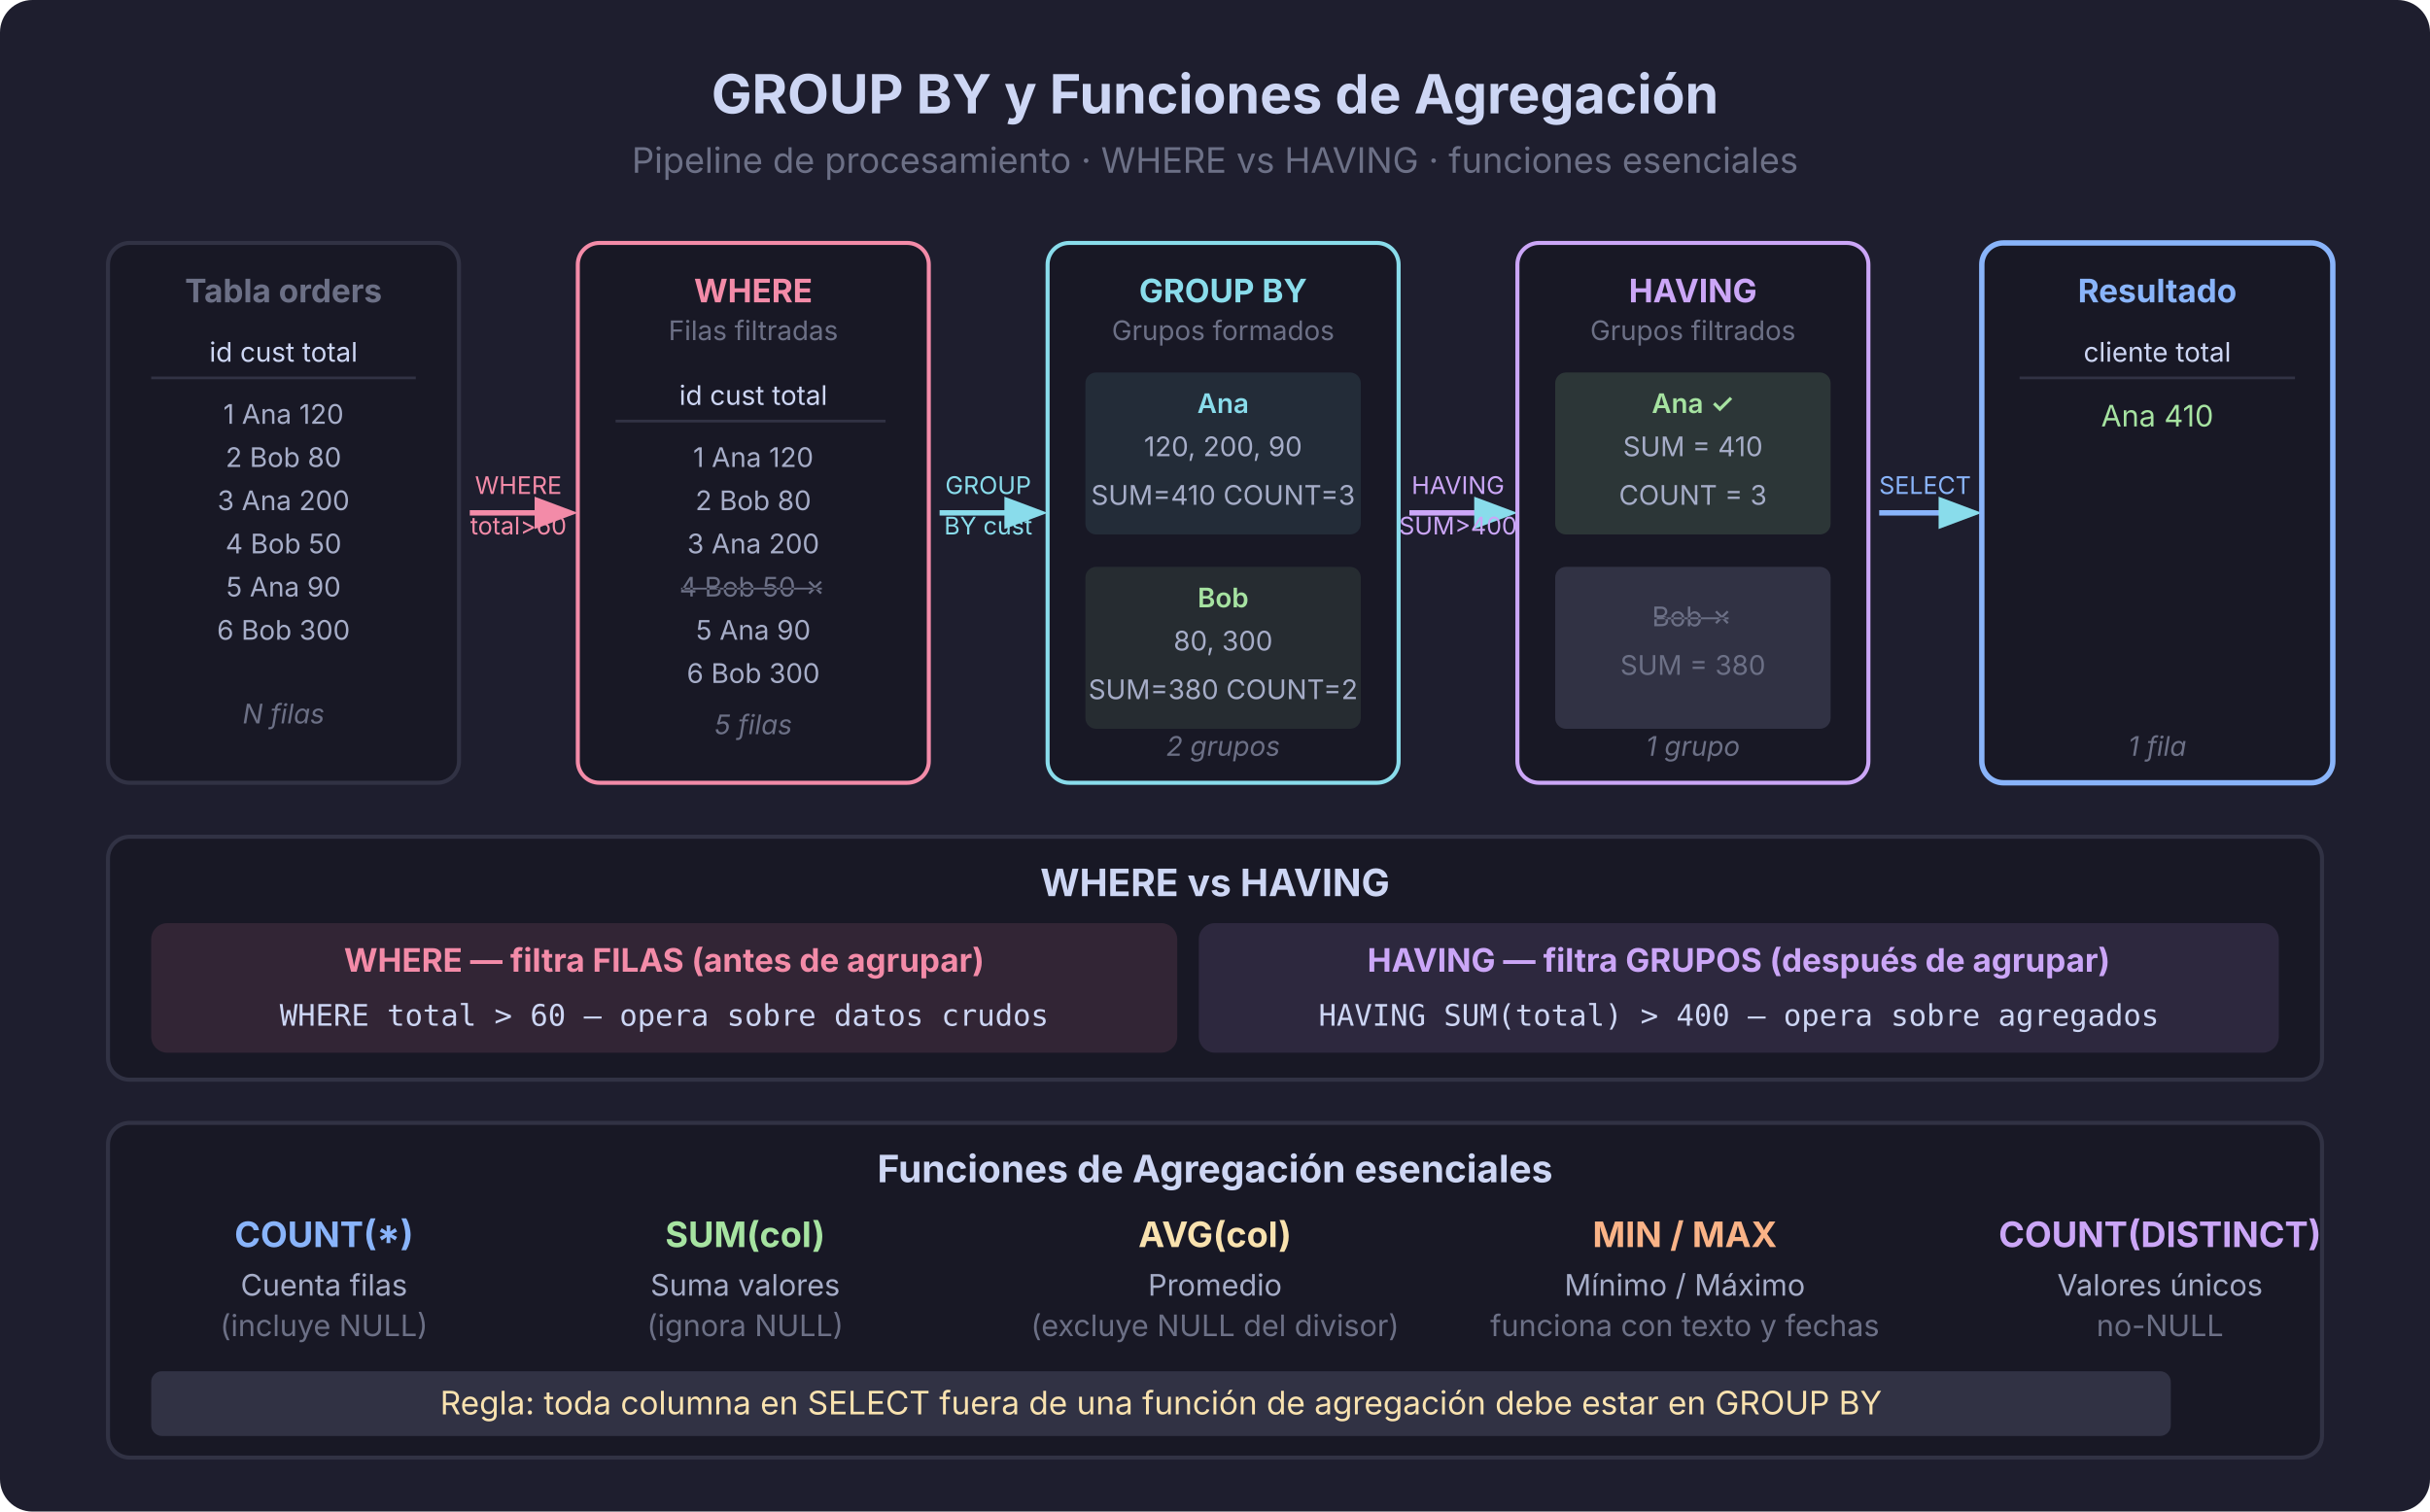
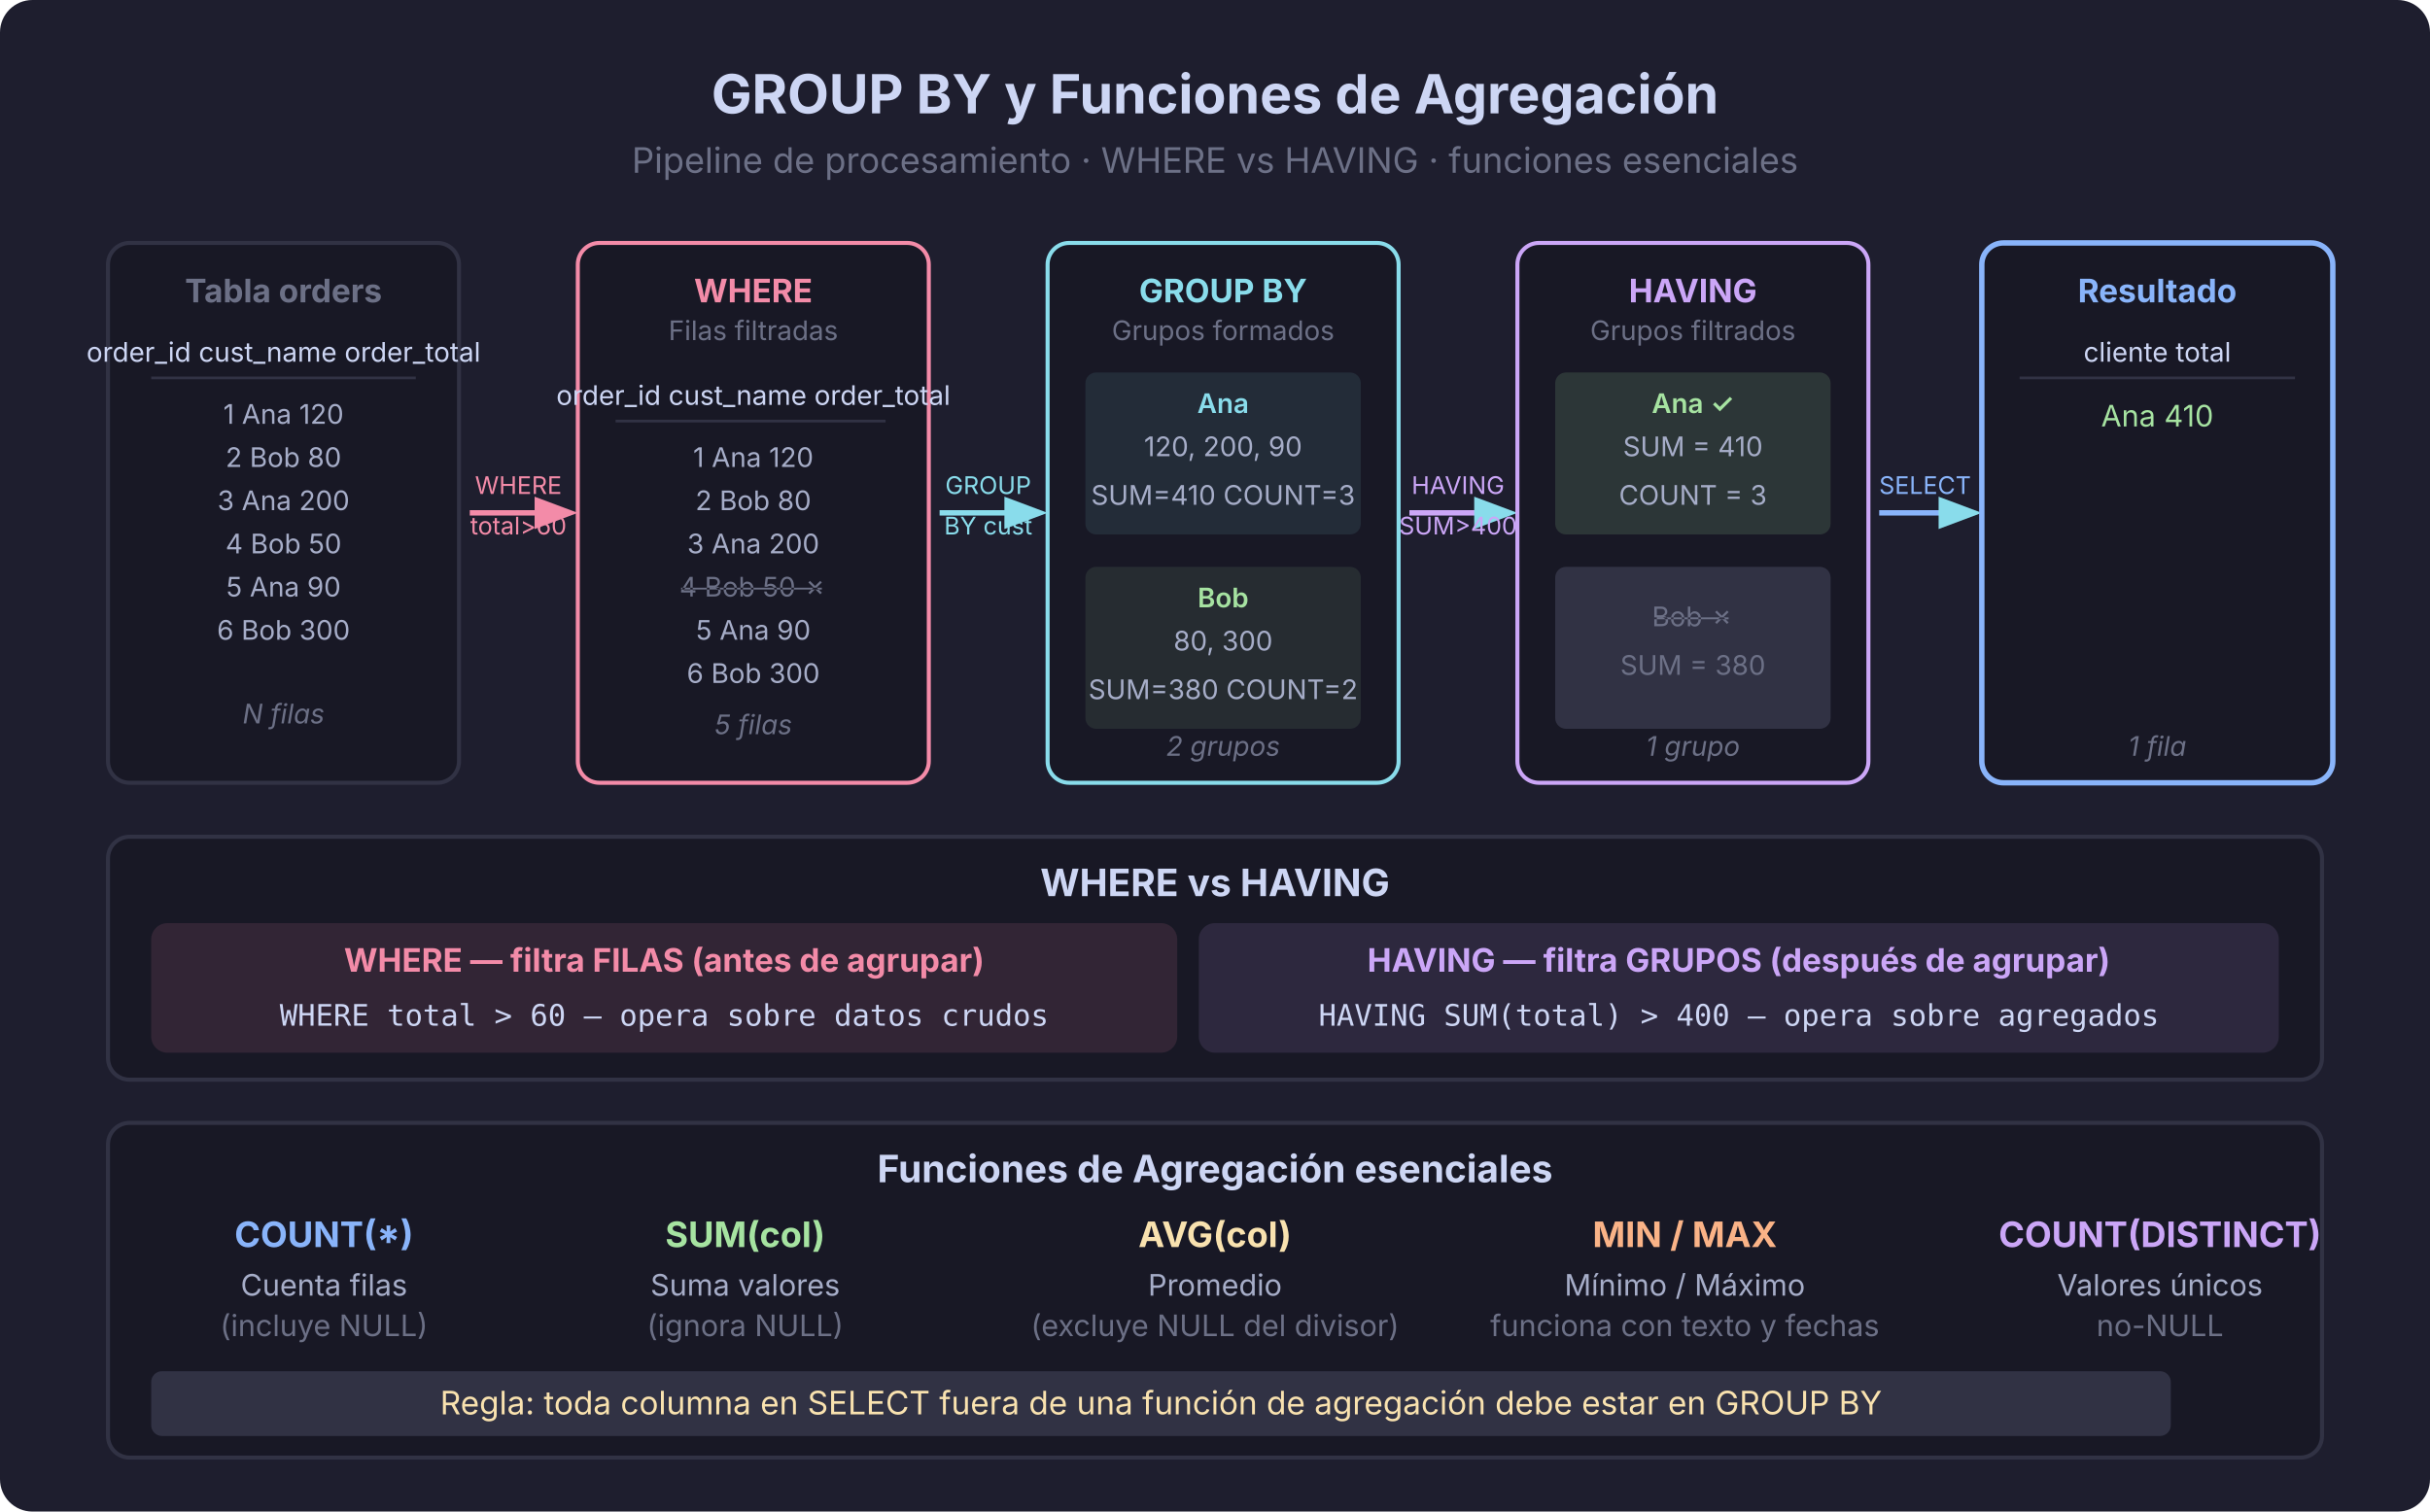
<svg xmlns="http://www.w3.org/2000/svg" viewBox="0 0 900 560" width="900" height="560" font-family="Inter, Roboto, system-ui, sans-serif">
  <rect width="900" height="560" fill="#1e1e2e" rx="12" />
  <text x="450" y="42" text-anchor="middle" font-size="20" font-weight="700" fill="#cdd6f4">GROUP BY y Funciones de Agregación</text>
  <text x="450" y="64" text-anchor="middle" font-size="13" fill="#6c7086">Pipeline de procesamiento · WHERE vs HAVING · funciones esenciales</text>
  <rect x="40" y="90" width="130" height="200" fill="#181825" rx="8" stroke="#313244" stroke-width="1.5" />
  <text x="105" y="112" text-anchor="middle" font-size="12" font-weight="700" fill="#6c7086">Tabla orders</text>
-   <text x="105" y="134" text-anchor="middle" font-size="10" fill="#cdd6f4">id  cust  total</text>
+   <text x="105" y="134" text-anchor="middle" font-size="10" fill="#cdd6f4">order_id  cust_name  order_total</text>
  <line x1="56" y1="140" x2="154" y2="140" stroke="#313244" stroke-width="1" />
  <text x="105" y="157" text-anchor="middle" font-size="10" fill="#a6adc8">1   Ana   120</text>
  <text x="105" y="173" text-anchor="middle" font-size="10" fill="#a6adc8">2   Bob    80</text>
  <text x="105" y="189" text-anchor="middle" font-size="10" fill="#a6adc8">3   Ana   200</text>
  <text x="105" y="205" text-anchor="middle" font-size="10" fill="#a6adc8">4   Bob    50</text>
  <text x="105" y="221" text-anchor="middle" font-size="10" fill="#a6adc8">5   Ana    90</text>
  <text x="105" y="237" text-anchor="middle" font-size="10" fill="#a6adc8">6   Bob   300</text>
  <text x="105" y="268" text-anchor="middle" font-size="10" font-style="italic" fill="#6c7086">N filas</text>
  <path d="M 174 190 L 210 190" stroke="#f38ba8" stroke-width="2" fill="none" marker-end="url(#arrowRed)" />
  <text x="192" y="183" text-anchor="middle" font-size="9" fill="#f38ba8">WHERE</text>
  <text x="192" y="198" text-anchor="middle" font-size="9" fill="#f38ba8">total&gt;60</text>
  <defs>
    <marker id="arrowRed" markerWidth="8" markerHeight="8" refX="6" refY="3" orient="auto">
      <path d="M0,0 L0,6 L8,3 z" fill="#f38ba8" />
    </marker>
    <marker id="arrowBlue" markerWidth="8" markerHeight="8" refX="6" refY="3" orient="auto">
      <path d="M0,0 L0,6 L8,3 z" fill="#89dceb" />
    </marker>
    <marker id="arrowGreen" markerWidth="8" markerHeight="8" refX="6" refY="3" orient="auto">
      <path d="M0,0 L0,6 L8,3 z" fill="#a6e3a1" />
    </marker>
    <marker id="arrowOrange" markerWidth="8" markerHeight="8" refX="6" refY="3" orient="auto">
      <path d="M0,0 L0,6 L8,3 z" fill="#fab387" />
    </marker>
    <marker id="arrowYellow" markerWidth="8" markerHeight="8" refX="6" refY="3" orient="auto">
      <path d="M0,0 L0,6 L8,3 z" fill="#f9e2af" />
    </marker>
  </defs>
  <rect x="214" y="90" width="130" height="200" fill="#181825" rx="8" stroke="#f38ba8" stroke-width="1.5" />
  <text x="279" y="112" text-anchor="middle" font-size="12" font-weight="700" fill="#f38ba8">WHERE</text>
  <text x="279" y="126" text-anchor="middle" font-size="10" fill="#6c7086">Filas filtradas</text>
-   <text x="279" y="150" text-anchor="middle" font-size="10" fill="#cdd6f4">id  cust  total</text>
+   <text x="279" y="150" text-anchor="middle" font-size="10" fill="#cdd6f4">order_id  cust_name  order_total</text>
  <line x1="228" y1="156" x2="328" y2="156" stroke="#313244" stroke-width="1" />
  <text x="279" y="173" text-anchor="middle" font-size="10" fill="#a6adc8">1   Ana   120</text>
  <text x="279" y="189" text-anchor="middle" font-size="10" fill="#a6adc8">2   Bob    80</text>
  <text x="279" y="205" text-anchor="middle" font-size="10" fill="#a6adc8">3   Ana   200</text>
  <text x="279" y="221" text-anchor="middle" font-size="10" fill="#6c7086" text-decoration="line-through">4  Bob  50 ✗</text>
  <text x="279" y="237" text-anchor="middle" font-size="10" fill="#a6adc8">5   Ana    90</text>
  <text x="279" y="253" text-anchor="middle" font-size="10" fill="#a6adc8">6   Bob   300</text>
  <text x="279" y="272" text-anchor="middle" font-size="10" font-style="italic" fill="#6c7086">5 filas</text>
  <path d="M 348 190 L 384 190" stroke="#89dceb" stroke-width="2" fill="none" marker-end="url(#arrowBlue)" />
  <text x="366" y="183" text-anchor="middle" font-size="9" fill="#89dceb">GROUP</text>
  <text x="366" y="198" text-anchor="middle" font-size="9" fill="#89dceb">BY cust</text>
  <rect x="388" y="90" width="130" height="200" fill="#181825" rx="8" stroke="#89dceb" stroke-width="1.5" />
  <text x="453" y="112" text-anchor="middle" font-size="12" font-weight="700" fill="#89dceb">GROUP BY</text>
  <text x="453" y="126" text-anchor="middle" font-size="10" fill="#6c7086">Grupos formados</text>
  <rect x="402" y="138" width="102" height="60" fill="#89dceb" fill-opacity="0.10" rx="4" />
  <text x="453" y="153" text-anchor="middle" font-size="10" fill="#89dceb" font-weight="600">Ana</text>
  <text x="453" y="169" text-anchor="middle" font-size="10" fill="#a6adc8">120, 200, 90</text>
  <text x="453" y="187" text-anchor="middle" font-size="10" fill="#a6adc8">SUM=410 COUNT=3</text>
  <rect x="402" y="210" width="102" height="60" fill="#a6e3a1" fill-opacity="0.10" rx="4" />
  <text x="453" y="225" text-anchor="middle" font-size="10" fill="#a6e3a1" font-weight="600">Bob</text>
  <text x="453" y="241" text-anchor="middle" font-size="10" fill="#a6adc8">80, 300</text>
  <text x="453" y="259" text-anchor="middle" font-size="10" fill="#a6adc8">SUM=380 COUNT=2</text>
  <text x="453" y="280" text-anchor="middle" font-size="10" font-style="italic" fill="#6c7086">2 grupos</text>
  <path d="M 522 190 L 558 190" stroke="#cba6f7" stroke-width="2" fill="none" marker-end="url(#arrowBlue)" />
  <text x="540" y="183" text-anchor="middle" font-size="9" fill="#cba6f7">HAVING</text>
  <text x="540" y="198" text-anchor="middle" font-size="9" fill="#cba6f7">SUM&gt;400</text>
  <rect x="562" y="90" width="130" height="200" fill="#181825" rx="8" stroke="#cba6f7" stroke-width="1.5" />
  <text x="627" y="112" text-anchor="middle" font-size="12" font-weight="700" fill="#cba6f7">HAVING</text>
  <text x="627" y="126" text-anchor="middle" font-size="10" fill="#6c7086">Grupos filtrados</text>
  <rect x="576" y="138" width="102" height="60" fill="#a6e3a1" fill-opacity="0.15" rx="4" />
  <text x="627" y="153" text-anchor="middle" font-size="10" fill="#a6e3a1" font-weight="600">Ana ✓</text>
  <text x="627" y="169" text-anchor="middle" font-size="10" fill="#a6adc8">SUM = 410</text>
  <text x="627" y="187" text-anchor="middle" font-size="10" fill="#a6adc8">COUNT = 3</text>
  <rect x="576" y="210" width="102" height="60" fill="#313244" rx="4" />
  <text x="627" y="232" text-anchor="middle" font-size="10" fill="#6c7086" text-decoration="line-through">Bob ✗</text>
  <text x="627" y="250" text-anchor="middle" font-size="10" fill="#6c7086">SUM = 380</text>
  <text x="627" y="280" text-anchor="middle" font-size="10" font-style="italic" fill="#6c7086">1 grupo</text>
  <path d="M 696 190 L 730 190" stroke="#89b4fa" stroke-width="2" fill="none" marker-end="url(#arrowBlue)" />
  <text x="713" y="183" text-anchor="middle" font-size="9" fill="#89b4fa">SELECT</text>
  <rect x="734" y="90" width="130" height="200" fill="#181825" rx="8" stroke="#89b4fa" stroke-width="2" />
  <text x="799" y="112" text-anchor="middle" font-size="12" font-weight="700" fill="#89b4fa">Resultado</text>
  <text x="799" y="134" text-anchor="middle" font-size="10" fill="#cdd6f4">cliente   total</text>
  <line x1="748" y1="140" x2="850" y2="140" stroke="#313244" stroke-width="1" />
  <text x="799" y="158" text-anchor="middle" font-size="11" fill="#a6e3a1">Ana       410</text>
  <text x="799" y="280" text-anchor="middle" font-size="10" font-style="italic" fill="#6c7086">1 fila</text>
  <rect x="40" y="310" width="820" height="90" fill="#181825" rx="8" stroke="#313244" stroke-width="1.5" />
  <text x="450" y="332" text-anchor="middle" font-size="14" font-weight="700" fill="#cdd6f4">WHERE vs HAVING</text>
  <rect x="56" y="342" width="380" height="48" fill="#f38ba8" fill-opacity="0.12" rx="6" />
  <text x="246" y="360" text-anchor="middle" font-size="12" font-weight="700" fill="#f38ba8">WHERE — filtra FILAS (antes de agrupar)</text>
  <text x="246" y="380" text-anchor="middle" font-size="11" font-family="monospace" fill="#cdd6f4">WHERE total &gt; 60  — opera sobre datos crudos</text>
  <rect x="444" y="342" width="400" height="48" fill="#cba6f7" fill-opacity="0.12" rx="6" />
  <text x="644" y="360" text-anchor="middle" font-size="12" font-weight="700" fill="#cba6f7">HAVING — filtra GRUPOS (después de agrupar)</text>
  <text x="644" y="380" text-anchor="middle" font-size="11" font-family="monospace" fill="#cdd6f4">HAVING SUM(total) &gt; 400  — opera sobre agregados</text>
  <rect x="40" y="416" width="820" height="124" fill="#181825" rx="8" stroke="#313244" stroke-width="1.5" />
  <text x="450" y="438" text-anchor="middle" font-size="14" font-weight="700" fill="#cdd6f4">Funciones de Agregación esenciales</text>
  <text x="120" y="462" text-anchor="middle" font-size="13" fill="#89b4fa" font-weight="700">COUNT(*)</text>
  <text x="120" y="480" text-anchor="middle" font-size="11" fill="#a6adc8">Cuenta filas</text>
  <text x="120" y="495" text-anchor="middle" font-size="11" fill="#6c7086">(incluye NULL)</text>
  <text x="276" y="462" text-anchor="middle" font-size="13" fill="#a6e3a1" font-weight="700">SUM(col)</text>
  <text x="276" y="480" text-anchor="middle" font-size="11" fill="#a6adc8">Suma valores</text>
  <text x="276" y="495" text-anchor="middle" font-size="11" fill="#6c7086">(ignora NULL)</text>
  <text x="450" y="462" text-anchor="middle" font-size="13" fill="#f9e2af" font-weight="700">AVG(col)</text>
  <text x="450" y="480" text-anchor="middle" font-size="11" fill="#a6adc8">Promedio</text>
  <text x="450" y="495" text-anchor="middle" font-size="11" fill="#6c7086">(excluye NULL del divisor)</text>
  <text x="624" y="462" text-anchor="middle" font-size="13" fill="#fab387" font-weight="700">MIN / MAX</text>
  <text x="624" y="480" text-anchor="middle" font-size="11" fill="#a6adc8">Mínimo / Máximo</text>
  <text x="624" y="495" text-anchor="middle" font-size="11" fill="#6c7086">funciona con texto y fechas</text>
  <text x="800" y="462" text-anchor="middle" font-size="13" fill="#cba6f7" font-weight="700">COUNT(DISTINCT)</text>
  <text x="800" y="480" text-anchor="middle" font-size="11" fill="#a6adc8">Valores únicos</text>
  <text x="800" y="495" text-anchor="middle" font-size="11" fill="#6c7086">no-NULL</text>
  <rect x="56" y="508" width="748" height="24" fill="#313244" rx="4" />
  <text x="430" y="524" text-anchor="middle" font-size="12" fill="#f9e2af">Regla: toda columna en SELECT fuera de una función de agregación debe estar en GROUP BY</text>
</svg>
